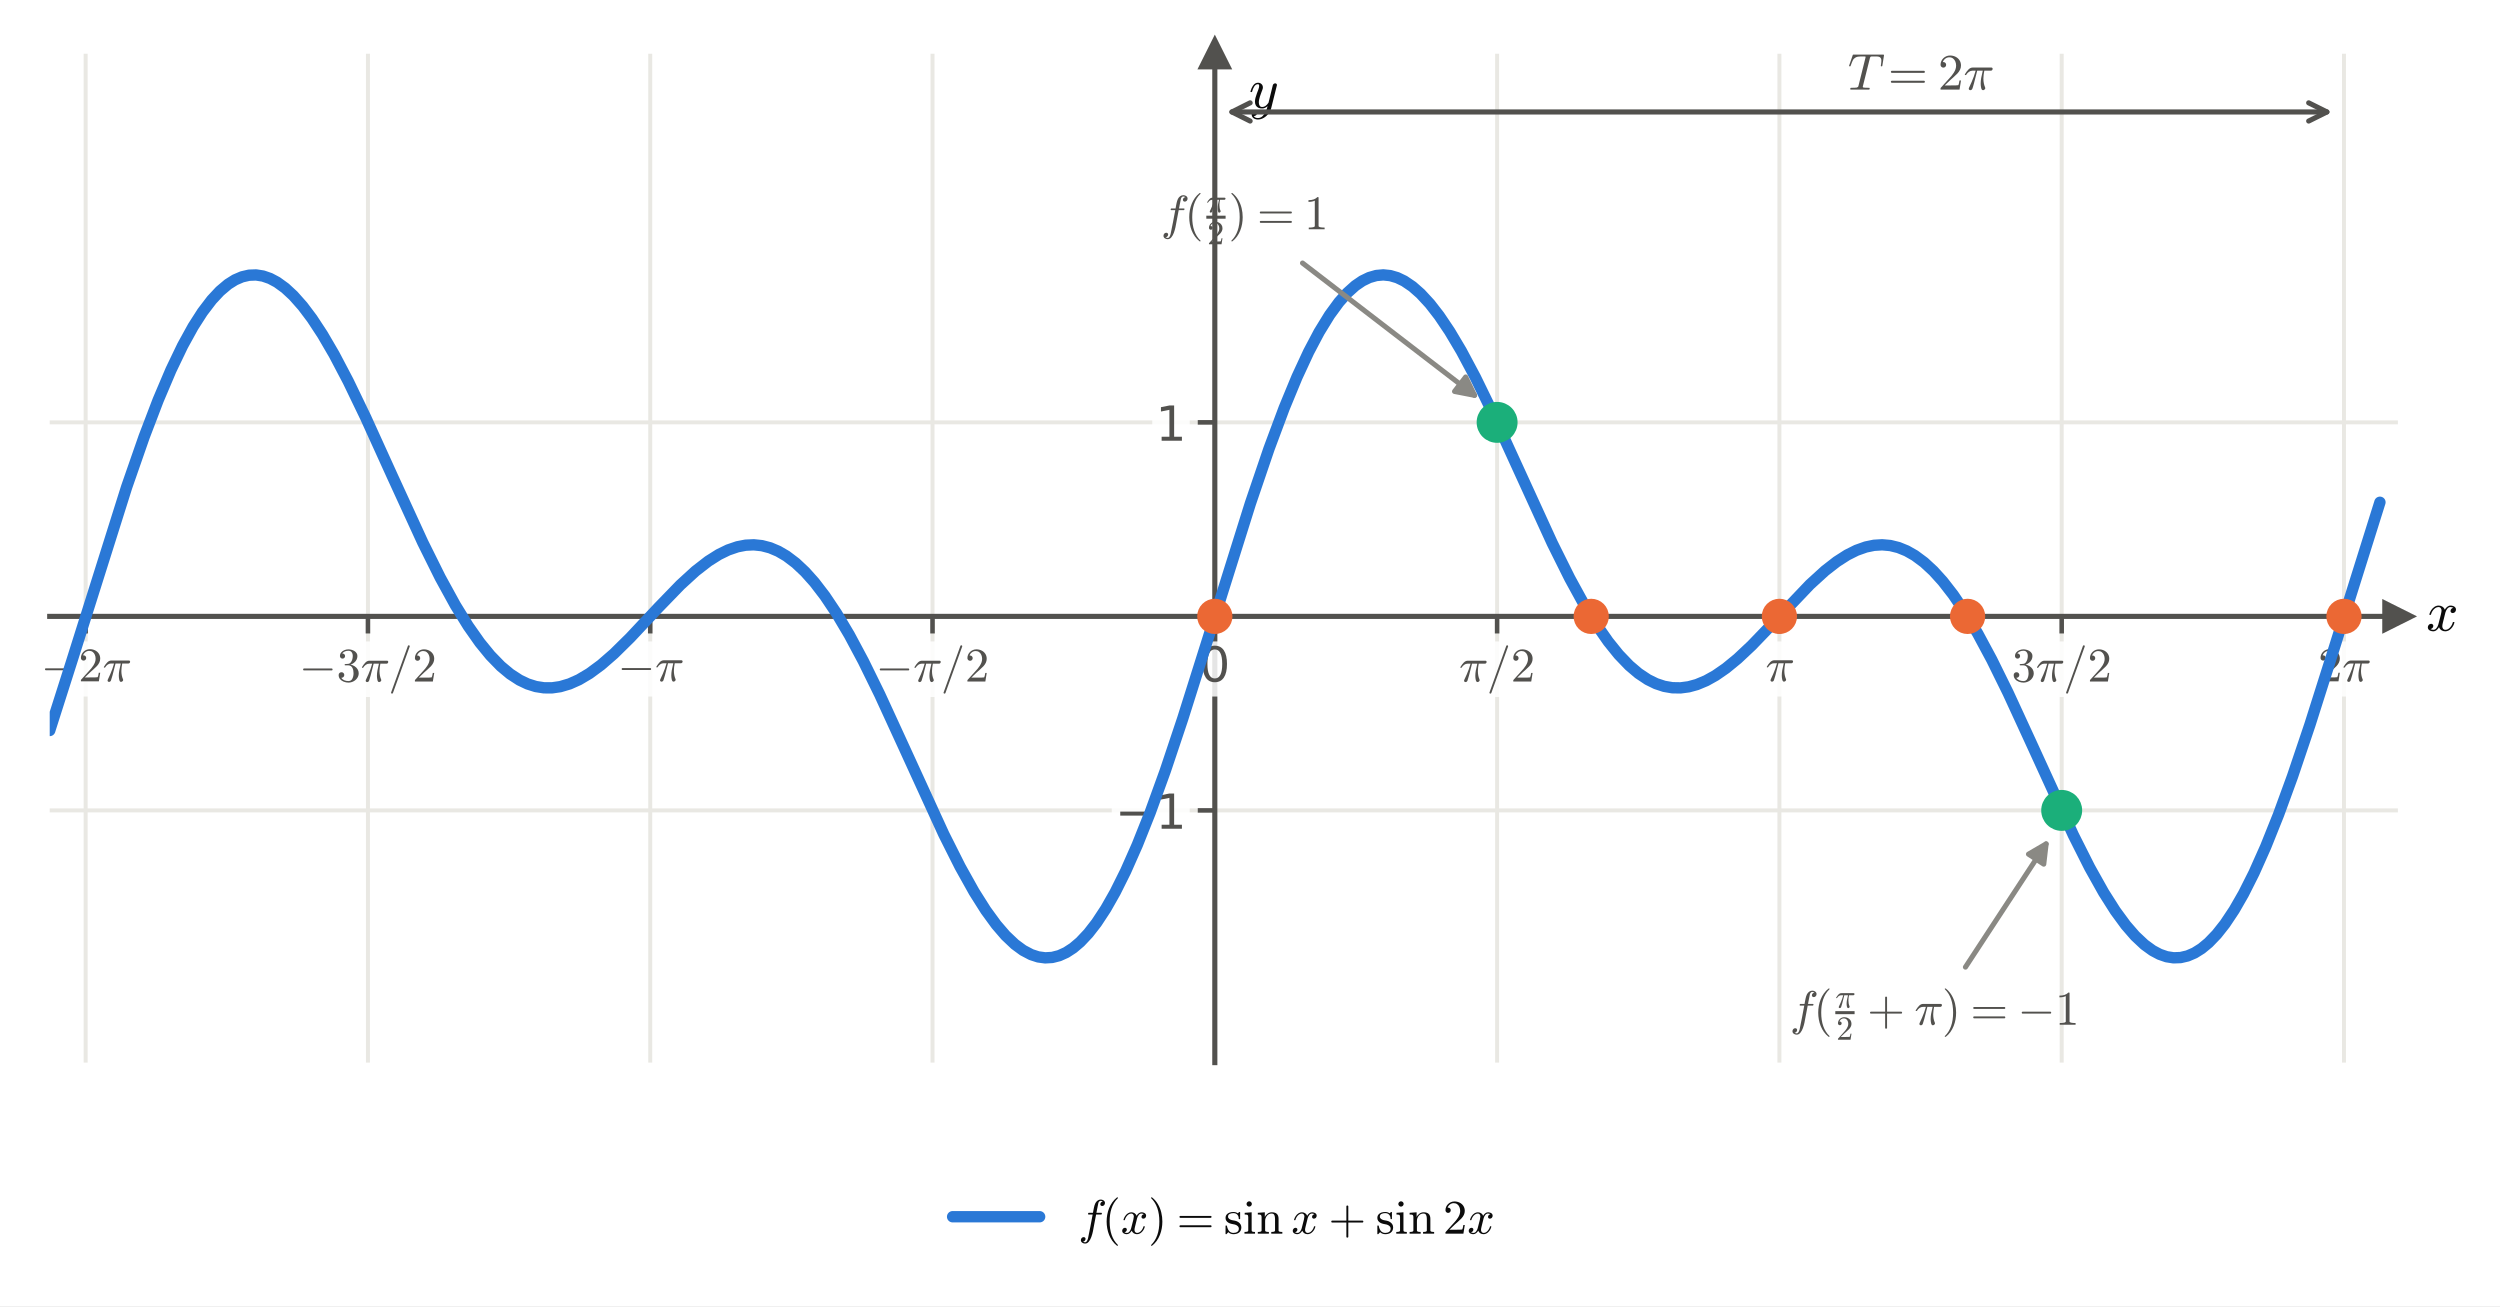
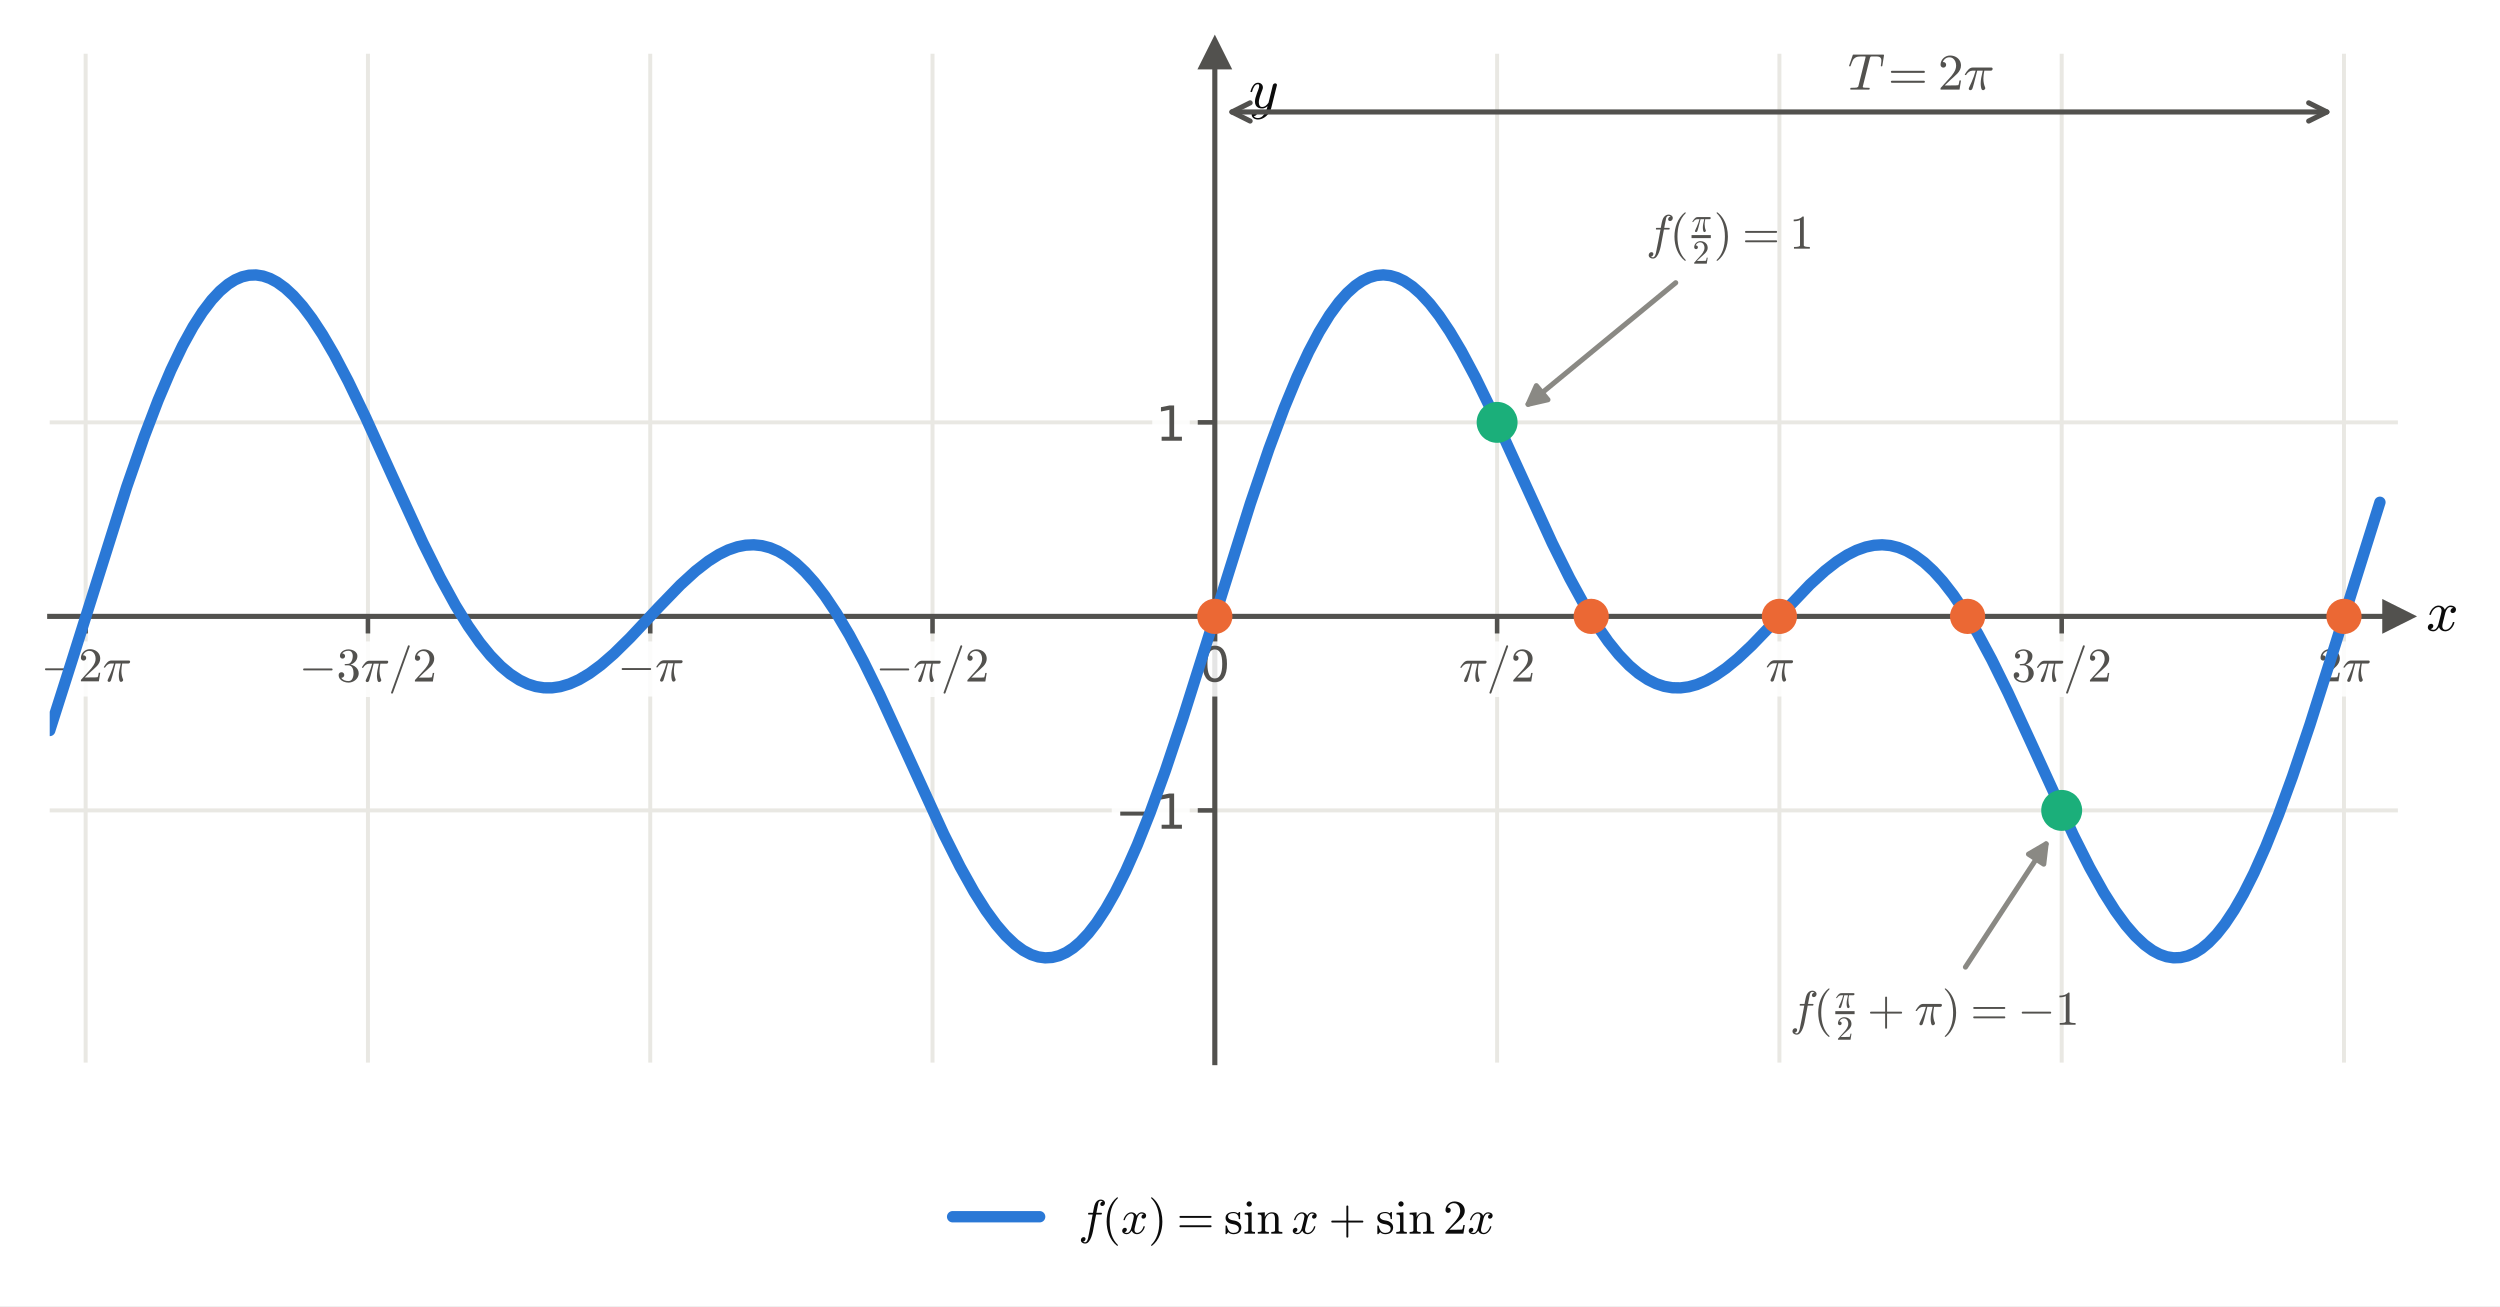
<svg xmlns="http://www.w3.org/2000/svg" xmlns:xlink="http://www.w3.org/1999/xlink" width="439.617pt" height="229.658pt" viewBox="0 0 439.617 229.658" version="1.1">
  <defs>
    <style type="text/css">*{stroke-linejoin: round; stroke-linecap: butt}</style>
  </defs>
  <g id="figure_1">
    <g id="patch_1">
      <path d="M 0 229.658  L 439.617 229.658  L 439.617 0  L 0 0  z " style="fill: #ffffff" />
    </g>
    <g id="axes_1">
      <g id="patch_2">
        <path d="M 8.742 186.858  L 421.662 186.858  L 421.662 9.45  L 8.742 9.45  z " style="fill: #ffffff" />
      </g>
      <g id="line2d_1">
        <path d="M 15.062 186.858  L 15.062 9.45  " clip-path="url(#p1f57c5d308)" style="fill: none; stroke: #e9e8e3; stroke-width: 0.7; stroke-linecap: round" />
      </g>
      <g id="line2d_2">
        <path d="M 64.702 186.858  L 64.702 9.45  " clip-path="url(#p1f57c5d308)" style="fill: none; stroke: #e9e8e3; stroke-width: 0.7; stroke-linecap: round" />
      </g>
      <g id="line2d_3">
        <path d="M 114.342 186.858  L 114.342 9.45  " clip-path="url(#p1f57c5d308)" style="fill: none; stroke: #e9e8e3; stroke-width: 0.7; stroke-linecap: round" />
      </g>
      <g id="line2d_4">
        <path d="M 163.982 186.858  L 163.982 9.45  " clip-path="url(#p1f57c5d308)" style="fill: none; stroke: #e9e8e3; stroke-width: 0.7; stroke-linecap: round" />
      </g>
      <g id="line2d_5">
        <path d="M 213.622 186.858  L 213.622 9.45  " clip-path="url(#p1f57c5d308)" style="fill: none; stroke: #e9e8e3; stroke-width: 0.7; stroke-linecap: round" />
      </g>
      <g id="line2d_6">
        <path d="M 263.262 186.858  L 263.262 9.45  " clip-path="url(#p1f57c5d308)" style="fill: none; stroke: #e9e8e3; stroke-width: 0.7; stroke-linecap: round" />
      </g>
      <g id="line2d_7">
        <path d="M 312.902 186.858  L 312.902 9.45  " clip-path="url(#p1f57c5d308)" style="fill: none; stroke: #e9e8e3; stroke-width: 0.7; stroke-linecap: round" />
      </g>
      <g id="line2d_8">
        <path d="M 362.542 186.858  L 362.542 9.45  " clip-path="url(#p1f57c5d308)" style="fill: none; stroke: #e9e8e3; stroke-width: 0.7; stroke-linecap: round" />
      </g>
      <g id="line2d_9">
        <path d="M 412.182 186.858  L 412.182 9.45  " clip-path="url(#p1f57c5d308)" style="fill: none; stroke: #e9e8e3; stroke-width: 0.7; stroke-linecap: round" />
      </g>
      <g id="line2d_10">
        <path d="M 8.742 142.506  L 421.662 142.506  " clip-path="url(#p1f57c5d308)" style="fill: none; stroke: #e9e8e3; stroke-width: 0.7; stroke-linecap: round" />
      </g>
      <g id="line2d_11">
        <path d="M 8.742 74.272  L 421.662 74.272  " clip-path="url(#p1f57c5d308)" style="fill: none; stroke: #e9e8e3; stroke-width: 0.7; stroke-linecap: round" />
      </g>
      <g id="patch_3">
        <path d="M 213.622 186.858  L 213.622 9.45  " style="fill: none; stroke: #52514e; stroke-width: 0.9; stroke-linejoin: miter; stroke-linecap: square" />
      </g>
      <g id="patch_4">
        <path d="M 8.742 108.389  L 421.662 108.389  " style="fill: none; stroke: #52514e; stroke-width: 0.9; stroke-linejoin: miter; stroke-linecap: square" />
      </g>
      <g id="matplotlib.axis_1">
        <g id="xtick_1">
          <g id="line2d_12">
            <defs>
              <path id="mea416f7c7a" d="M 0 0  L 0 3  " style="stroke: #52514e; stroke-width: 0.8" />
            </defs>
            <g>
              <use xlink:href="#mea416f7c7a" x="15.062" y="108.389" style="fill: #52514e; stroke: #52514e; stroke-width: 0.8" />
            </g>
          </g>
          <g id="text_1">
            <g id="patch_5">
              <path d="M 6.605 122.484  L 23.52 122.484  L 23.52 112.794  L 6.605 112.794  z " style="fill: #ffffff; opacity: 0.85" />
            </g>
            <g style="fill: #52514e" transform="translate(7.2 119.8471) scale(0.085 -0.085)">
              <defs>
                <path id="Cmsy10-11" d="M 653 1472  Q 600 1472 565 1512  Q 531 1553 531 1600  Q 531 1647 565 1687  Q 600 1728 653 1728  L 4325 1728  Q 4375 1728 4408 1687  Q 4441 1647 4441 1600  Q 4441 1553 4408 1512  Q 4375 1472 4325 1472  L 653 1472  z " transform="scale(0.015625)" />
                <path id="Cmr10-31" d="M 319 0  L 319 172  Q 319 188 331 206  L 1325 1306  Q 1550 1550 1690 1715  Q 1831 1881 1968 2097  Q 2106 2313 2186 2536  Q 2266 2759 2266 3009  Q 2266 3272 2169 3511  Q 2072 3750 1880 3894  Q 1688 4038 1416 4038  Q 1138 4038 916 3870  Q 694 3703 603 3438  Q 628 3444 672 3444  Q 816 3444 917 3347  Q 1019 3250 1019 3097  Q 1019 2950 917 2848  Q 816 2747 672 2747  Q 522 2747 420 2851  Q 319 2956 319 3097  Q 319 3338 409 3548  Q 500 3759 670 3923  Q 841 4088 1055 4175  Q 1269 4263 1509 4263  Q 1875 4263 2190 4108  Q 2506 3953 2690 3670  Q 2875 3388 2875 3009  Q 2875 2731 2753 2481  Q 2631 2231 2440 2026  Q 2250 1822 1953 1562  Q 1656 1303 1563 1216  L 838 519  L 1453 519  Q 1906 519 2211 526  Q 2516 534 2534 550  Q 2609 631 2688 1141  L 2875 1141  L 2694 0  L 319 0  z " transform="scale(0.015625)" />
                <path id="Cmmi10-24" d="M 647 109  Q 647 144 672 213  Q 850 584 1004 942  Q 1159 1300 1282 1639  Q 1406 1978 1509 2363  L 1100 2363  Q 866 2363 662 2216  Q 459 2069 325 1844  Q 313 1819 288 1819  L 213 1819  Q 153 1819 153 1881  Q 153 1894 166 1919  Q 375 2275 614 2517  Q 853 2759 1153 2759  L 3475 2759  Q 3541 2759 3587 2715  Q 3634 2672 3634 2597  Q 3634 2503 3567 2433  Q 3500 2363 3406 2363  L 2591 2363  Q 2488 1859 2478 1381  Q 2478 766 2694 269  Q 2713 231 2713 191  Q 2713 122 2672 62  Q 2631 3 2567 -34  Q 2503 -72 2431 -72  Q 2263 -72 2200 203  Q 2138 478 2138 738  Q 2138 1103 2200 1442  Q 2263 1781 2400 2363  L 1703 2363  Q 1197 313 1094 103  Q 1003 -72 844 -72  Q 766 -72 706 -20  Q 647 31 647 109  z " transform="scale(0.015625)" />
              </defs>
              <use xlink:href="#Cmsy10-11" transform="translate(0 0.390625)" />
              <use xlink:href="#Cmr10-31" transform="translate(77.68555 0.390625)" />
              <use xlink:href="#Cmmi10-24" transform="translate(127.6855 0.390625)" />
            </g>
          </g>
        </g>
        <g id="xtick_2">
          <g id="line2d_13">
            <g>
              <use xlink:href="#mea416f7c7a" x="64.702" y="108.389" style="fill: #52514e; stroke: #52514e; stroke-width: 0.8" />
            </g>
          </g>
          <g id="text_2">
            <g id="patch_6">
              <path d="M 51.995 122.567  L 77.41 122.567  L 77.41 112.794  L 51.995 112.794  z " style="fill: #ffffff; opacity: 0.85" />
            </g>
            <g style="fill: #52514e" transform="translate(52.58989 119.8471) scale(0.085 -0.085)">
              <defs>
                <path id="Cmr10-6e" d="M 609 494  Q 759 275 1012 169  Q 1266 63 1556 63  Q 1928 63 2084 380  Q 2241 697 2241 1100  Q 2241 1281 2208 1462  Q 2175 1644 2097 1800  Q 2019 1956 1883 2050  Q 1747 2144 1550 2144  L 1125 2144  Q 1069 2144 1069 2203  L 1069 2259  Q 1069 2309 1125 2309  L 1478 2338  Q 1703 2338 1851 2506  Q 2000 2675 2069 2917  Q 2138 3159 2138 3378  Q 2138 3684 1994 3881  Q 1850 4078 1556 4078  Q 1313 4078 1091 3986  Q 869 3894 738 3706  Q 750 3709 759 3711  Q 769 3713 781 3713  Q 925 3713 1022 3613  Q 1119 3513 1119 3372  Q 1119 3234 1022 3134  Q 925 3034 781 3034  Q 641 3034 541 3134  Q 441 3234 441 3372  Q 441 3647 606 3850  Q 772 4053 1033 4158  Q 1294 4263 1556 4263  Q 1750 4263 1965 4205  Q 2181 4147 2356 4039  Q 2531 3931 2642 3762  Q 2753 3594 2753 3378  Q 2753 3109 2633 2881  Q 2513 2653 2303 2487  Q 2094 2322 1844 2241  Q 2122 2188 2372 2031  Q 2622 1875 2773 1631  Q 2925 1388 2925 1106  Q 2925 753 2731 467  Q 2538 181 2222 20  Q 1906 -141 1556 -141  Q 1256 -141 954 -26  Q 653 88 461 316  Q 269 544 269 863  Q 269 1022 375 1128  Q 481 1234 641 1234  Q 744 1234 830 1186  Q 916 1138 964 1050  Q 1013 963 1013 863  Q 1013 706 903 600  Q 794 494 641 494  L 609 494  z " transform="scale(0.015625)" />
                <path id="Cmmi10-62" d="M 359 -1472  Q 359 -1453 366 -1447  L 2591 4722  Q 2603 4759 2634 4779  Q 2666 4800 2706 4800  Q 2763 4800 2798 4765  Q 2834 4731 2834 4672  L 2834 4647  L 609 -1522  Q 572 -1600 488 -1600  Q 434 -1600 396 -1562  Q 359 -1525 359 -1472  z " transform="scale(0.015625)" />
              </defs>
              <use xlink:href="#Cmsy10-11" />
              <use xlink:href="#Cmr10-6e" transform="translate(77.68555 0)" />
              <use xlink:href="#Cmmi10-24" transform="translate(127.6855 0)" />
              <use xlink:href="#Cmmi10-62" transform="translate(184.668 0)" />
              <use xlink:href="#Cmr10-31" transform="translate(234.668 0)" />
            </g>
          </g>
        </g>
        <g id="xtick_3">
          <g id="line2d_14">
            <g>
              <use xlink:href="#mea416f7c7a" x="114.342" y="108.389" style="fill: #52514e; stroke: #52514e; stroke-width: 0.8" />
            </g>
          </g>
          <g id="text_3">
            <g id="patch_7">
              <path d="M 108.01 122.484  L 120.675 122.484  L 120.675 112.794  L 108.01 112.794  z " style="fill: #ffffff; opacity: 0.85" />
            </g>
            <g style="fill: #52514e" transform="translate(108.6048 119.8471) scale(0.085 -0.085)">
              <use xlink:href="#Cmsy10-11" transform="translate(0 0.890625)" />
              <use xlink:href="#Cmmi10-24" transform="translate(77.68555 0.890625)" />
            </g>
          </g>
        </g>
        <g id="xtick_4">
          <g id="line2d_15">
            <g>
              <use xlink:href="#mea416f7c7a" x="163.982" y="108.389" style="fill: #52514e; stroke: #52514e; stroke-width: 0.8" />
            </g>
          </g>
          <g id="text_4">
            <g id="patch_8">
              <path d="M 153.4 122.567  L 174.565 122.567  L 174.565 112.794  L 153.4 112.794  z " style="fill: #ffffff; opacity: 0.85" />
            </g>
            <g style="fill: #52514e" transform="translate(153.9947 119.8471) scale(0.085 -0.085)">
              <use xlink:href="#Cmsy10-11" />
              <use xlink:href="#Cmmi10-24" transform="translate(77.68555 0)" />
              <use xlink:href="#Cmmi10-62" transform="translate(134.668 0)" />
              <use xlink:href="#Cmr10-31" transform="translate(184.668 0)" />
            </g>
          </g>
        </g>
        <g id="xtick_5">
          <g id="line2d_16">
            <g>
              <use xlink:href="#mea416f7c7a" x="213.622" y="108.389" style="fill: #52514e; stroke: #52514e; stroke-width: 0.8" />
            </g>
          </g>
          <g id="text_5">
            <g id="patch_9">
              <path d="M 210.323 122.484  L 216.921 122.484  L 216.921 112.794  L 210.323 112.794  z " style="fill: #ffffff; opacity: 0.85" />
            </g>
            <g style="fill: #52514e" transform="translate(210.918 119.8471) scale(0.085 -0.085)">
              <defs>
                <path id="DejaVuSans-13" d="M 2034 4250  Q 1547 4250 1301 3770  Q 1056 3291 1056 2328  Q 1056 1369 1301 889  Q 1547 409 2034 409  Q 2525 409 2770 889  Q 3016 1369 3016 2328  Q 3016 3291 2770 3770  Q 2525 4250 2034 4250  z M 2034 4750  Q 2819 4750 3233 4129  Q 3647 3509 3647 2328  Q 3647 1150 3233 529  Q 2819 -91 2034 -91  Q 1250 -91 836 529  Q 422 1150 422 2328  Q 422 3509 836 4129  Q 1250 4750 2034 4750  z " transform="scale(0.015625)" />
              </defs>
              <use xlink:href="#DejaVuSans-13" />
            </g>
          </g>
        </g>
        <g id="xtick_6">
          <g id="line2d_17">
            <g>
              <use xlink:href="#mea416f7c7a" x="263.262" y="108.389" style="fill: #52514e; stroke: #52514e; stroke-width: 0.8" />
            </g>
          </g>
          <g id="text_6">
            <g id="patch_10">
              <path d="M 255.994 122.567  L 270.529 122.567  L 270.529 112.794  L 255.994 112.794  z " style="fill: #ffffff; opacity: 0.85" />
            </g>
            <g style="fill: #52514e" transform="translate(256.5895 119.8471) scale(0.085 -0.085)">
              <use xlink:href="#Cmmi10-24" />
              <use xlink:href="#Cmmi10-62" transform="translate(56.98242 0)" />
              <use xlink:href="#Cmr10-31" transform="translate(106.9824 0)" />
            </g>
          </g>
        </g>
        <g id="xtick_7">
          <g id="line2d_18">
            <g>
              <use xlink:href="#mea416f7c7a" x="312.902" y="108.389" style="fill: #52514e; stroke: #52514e; stroke-width: 0.8" />
            </g>
          </g>
          <g id="text_7">
            <g id="patch_11">
              <path d="M 309.884 122.484  L 315.919 122.484  L 315.919 112.794  L 309.884 112.794  z " style="fill: #ffffff; opacity: 0.85" />
            </g>
            <g style="fill: #52514e" transform="translate(310.4793 119.8471) scale(0.085 -0.085)">
              <use xlink:href="#Cmmi10-24" transform="translate(0 0.890625)" />
            </g>
          </g>
        </g>
        <g id="xtick_8">
          <g id="line2d_19">
            <g>
              <use xlink:href="#mea416f7c7a" x="362.542" y="108.389" style="fill: #52514e; stroke: #52514e; stroke-width: 0.8" />
            </g>
          </g>
          <g id="text_8">
            <g id="patch_12">
              <path d="M 353.149 122.567  L 371.934 122.567  L 371.934 112.794  L 353.149 112.794  z " style="fill: #ffffff; opacity: 0.85" />
            </g>
            <g style="fill: #52514e" transform="translate(353.7442 119.8471) scale(0.085 -0.085)">
              <use xlink:href="#Cmr10-6e" />
              <use xlink:href="#Cmmi10-24" transform="translate(50 0)" />
              <use xlink:href="#Cmmi10-62" transform="translate(106.9824 0)" />
              <use xlink:href="#Cmr10-31" transform="translate(156.9824 0)" />
            </g>
          </g>
        </g>
        <g id="xtick_9">
          <g id="line2d_20">
            <g>
              <use xlink:href="#mea416f7c7a" x="412.182" y="108.389" style="fill: #52514e; stroke: #52514e; stroke-width: 0.8" />
            </g>
          </g>
          <g id="text_9">
            <g id="patch_13">
              <path d="M 407.039 122.484  L 417.324 122.484  L 417.324 112.794  L 407.039 112.794  z " style="fill: #ffffff; opacity: 0.85" />
            </g>
            <g style="fill: #52514e" transform="translate(407.6341 119.8471) scale(0.085 -0.085)">
              <use xlink:href="#Cmr10-31" transform="translate(0 0.390625)" />
              <use xlink:href="#Cmmi10-24" transform="translate(50 0.390625)" />
            </g>
          </g>
        </g>
      </g>
      <g id="matplotlib.axis_2">
        <g id="ytick_1">
          <g id="line2d_21">
            <defs>
              <path id="mfd0566a3cc" d="M 0 0  L -3 0  " style="stroke: #52514e; stroke-width: 0.8" />
            </defs>
            <g>
              <use xlink:href="#mfd0566a3cc" x="213.622" y="142.506" style="fill: #52514e; stroke: #52514e; stroke-width: 0.8" />
            </g>
          </g>
          <g id="text_10">
            <g id="patch_14">
              <path d="M 195.496 148.372  L 209.217 148.372  L 209.217 138.682  L 195.496 138.682  z " style="fill: #ffffff; opacity: 0.85" />
            </g>
            <g style="fill: #52514e" transform="translate(196.0912 145.735) scale(0.085 -0.085)">
              <defs>
                <path id="DejaVuSans-c9c" d="M 678 2272  L 4684 2272  L 4684 1741  L 678 1741  L 678 2272  z " transform="scale(0.015625)" />
                <path id="DejaVuSans-14" d="M 794 531  L 1825 531  L 1825 4091  L 703 3866  L 703 4441  L 1819 4666  L 2450 4666  L 2450 531  L 3481 531  L 3481 0  L 794 0  L 794 531  z " transform="scale(0.015625)" />
              </defs>
              <use xlink:href="#DejaVuSans-c9c" />
              <use xlink:href="#DejaVuSans-14" transform="translate(83.79688 0)" />
            </g>
          </g>
        </g>
        <g id="ytick_2">
          <g id="line2d_22">
            <g>
              <use xlink:href="#mfd0566a3cc" x="213.622" y="74.272" style="fill: #52514e; stroke: #52514e; stroke-width: 0.8" />
            </g>
          </g>
          <g id="text_11">
            <g id="patch_15">
              <path d="M 202.619 80.138  L 209.217 80.138  L 209.217 70.448  L 202.619 70.448  z " style="fill: #ffffff; opacity: 0.85" />
            </g>
            <g style="fill: #52514e" transform="translate(203.2139 77.50116) scale(0.085 -0.085)">
              <use xlink:href="#DejaVuSans-14" />
            </g>
          </g>
        </g>
      </g>
      <g id="line2d_23">
        <defs>
          <path id="m4fe79a03d0" d="M 2.25 0  L -2.25 -2.25  L -2.25 2.25  z " style="stroke: #52514e; stroke-linejoin: miter" />
        </defs>
        <g>
          <use xlink:href="#m4fe79a03d0" x="421.662" y="108.389" style="fill: #52514e; stroke: #52514e; stroke-linejoin: miter" />
        </g>
      </g>
      <g id="line2d_24">
        <defs>
          <path id="m0e7391c8de" d="M 0 -2.25  L -2.25 2.25  L 2.25 2.25  z " style="stroke: #52514e; stroke-linejoin: miter" />
        </defs>
        <g>
          <use xlink:href="#m0e7391c8de" x="213.622" y="9.45" style="fill: #52514e; stroke: #52514e; stroke-linejoin: miter" />
        </g>
      </g>
      <g id="line2d_25">
        <path d="M 8.742 128.453  L 12.637 116.222  L 22.271 85.644  L 25.346 76.813  L 27.806 70.374  L 30.06 65.064  L 32.11 60.792  L 33.955 57.442  L 35.595 54.881  L 37.235 52.729  L 38.67 51.192  L 40.104 49.982  L 41.334 49.209  L 42.564 48.68  L 43.794 48.394  L 45.024 48.349  L 46.254 48.542  L 47.484 48.968  L 48.714 49.621  L 50.149 50.661  L 51.583 51.988  L 53.223 53.836  L 54.863 56.014  L 56.708 58.824  L 58.758 62.339  L 61.218 67.016  L 64.292 73.39  L 69.007 83.768  L 74.337 95.382  L 77.411 101.57  L 80.076 106.43  L 82.331 110.088  L 84.381 113.002  L 86.226 115.261  L 88.07 117.155  L 89.71 118.523  L 91.35 119.589  L 92.785 120.272  L 94.22 120.724  L 95.655 120.949  L 97.09 120.953  L 98.524 120.745  L 100.164 120.258  L 101.804 119.525  L 103.649 118.43  L 105.699 116.919  L 107.954 114.96  L 110.823 112.133  L 115.743 106.88  L 119.638 102.858  L 122.302 100.423  L 124.557 98.675  L 126.402 97.511  L 128.042 96.709  L 129.682 96.149  L 131.117 95.871  L 132.552 95.803  L 133.986 95.954  L 135.421 96.33  L 136.856 96.936  L 138.291 97.774  L 139.931 99.016  L 141.571 100.559  L 143.211 102.394  L 145.055 104.797  L 147.105 107.859  L 149.36 111.664  L 151.82 116.267  L 154.69 122.114  L 158.789 131.035  L 165.964 146.706  L 168.833 152.416  L 171.293 156.826  L 173.343 160.07  L 175.188 162.601  L 176.828 164.506  L 178.468 166.06  L 179.902 167.114  L 181.337 167.869  L 182.567 168.269  L 183.797 168.436  L 185.027 168.364  L 186.257 168.051  L 187.487 167.495  L 188.717 166.695  L 189.947 165.652  L 191.381 164.13  L 192.816 162.285  L 194.456 159.791  L 196.096 156.901  L 197.941 153.2  L 199.991 148.568  L 202.246 142.903  L 204.91 135.547  L 207.985 126.357  L 212.29 112.701  L 219.874 88.534  L 223.154 78.899  L 225.819 71.75  L 228.073 66.295  L 230.123 61.876  L 231.968 58.384  L 233.813 55.381  L 235.453 53.143  L 236.888 51.528  L 238.322 50.24  L 239.552 49.399  L 240.782 48.803  L 242.012 48.449  L 243.242 48.338  L 244.472 48.465  L 245.702 48.826  L 246.932 49.417  L 248.367 50.387  L 249.801 51.647  L 251.441 53.423  L 253.081 55.535  L 254.926 58.277  L 256.976 61.727  L 259.436 66.341  L 262.305 72.224  L 266.61 81.639  L 272.964 95.525  L 276.039 101.702  L 278.499 106.194  L 280.754 109.879  L 282.804 112.821  L 284.648 115.106  L 286.493 117.028  L 288.133 118.421  L 289.773 119.511  L 291.208 120.217  L 292.643 120.691  L 294.078 120.937  L 295.513 120.962  L 296.947 120.773  L 298.382 120.381  L 300.022 119.697  L 301.662 118.782  L 303.507 117.506  L 305.557 115.825  L 308.016 113.517  L 311.501 109.898  L 318.266 102.792  L 320.93 100.365  L 322.98 98.771  L 324.825 97.588  L 326.465 96.767  L 328.105 96.186  L 329.54 95.889  L 330.974 95.801  L 332.409 95.93  L 333.844 96.285  L 335.279 96.868  L 336.714 97.684  L 338.354 98.901  L 339.994 100.419  L 341.634 102.231  L 343.478 104.607  L 345.528 107.643  L 347.783 111.421  L 350.243 116.001  L 353.113 121.826  L 357.007 130.277  L 364.592 146.848  L 367.461 152.545  L 369.921 156.941  L 371.971 160.171  L 373.816 162.687  L 375.456 164.578  L 377.096 166.117  L 378.53 167.157  L 379.76 167.81  L 380.99 168.236  L 382.22 168.429  L 383.45 168.384  L 384.68 168.098  L 385.91 167.569  L 387.14 166.796  L 388.37 165.779  L 389.804 164.288  L 391.239 162.474  L 392.879 160.014  L 394.519 157.156  L 396.364 153.49  L 398.414 148.893  L 400.669 143.262  L 403.128 136.525  L 406.203 127.408  L 410.303 114.464  L 418.502 88.325  L 418.502 88.325  " clip-path="url(#p1f57c5d308)" style="fill: none; stroke: #2a78d6; stroke-width: 2; stroke-linecap: round" />
      </g>
      <g id="text_12">
        <g style="fill: #0b0b0b" transform="translate(426.6172 110.9867) scale(0.1 -0.1)">
          <defs>
            <path id="Cmmi10-3f" d="M 500 184  Q 613 97 819 97  Q 1019 97 1172 289  Q 1325 481 1381 709  L 1672 1844  Q 1741 2153 1741 2266  Q 1741 2425 1652 2544  Q 1563 2663 1403 2663  Q 1200 2663 1022 2536  Q 844 2409 722 2214  Q 600 2019 550 1819  Q 538 1778 500 1778  L 422 1778  Q 372 1778 372 1838  L 372 1856  Q 434 2094 584 2320  Q 734 2547 951 2687  Q 1169 2828 1416 2828  Q 1650 2828 1839 2703  Q 2028 2578 2106 2363  Q 2216 2559 2386 2693  Q 2556 2828 2759 2828  Q 2897 2828 3040 2779  Q 3184 2731 3275 2631  Q 3366 2531 3366 2381  Q 3366 2219 3261 2101  Q 3156 1984 2994 1984  Q 2891 1984 2822 2050  Q 2753 2116 2753 2216  Q 2753 2350 2845 2451  Q 2938 2553 3066 2572  Q 2950 2663 2747 2663  Q 2541 2663 2389 2472  Q 2238 2281 2175 2047  L 1894 916  Q 1825 659 1825 494  Q 1825 331 1917 214  Q 2009 97 2163 97  Q 2463 97 2698 361  Q 2934 625 3009 941  Q 3022 978 3059 978  L 3138 978  Q 3163 978 3178 961  Q 3194 944 3194 922  Q 3194 916 3188 903  Q 3097 522 2806 225  Q 2516 -72 2150 -72  Q 1916 -72 1727 54  Q 1538 181 1459 397  Q 1359 209 1182 68  Q 1006 -72 806 -72  Q 669 -72 523 -23  Q 378 25 287 125  Q 197 225 197 378  Q 197 528 301 651  Q 406 775 563 775  Q 669 775 741 711  Q 813 647 813 544  Q 813 409 723 309  Q 634 209 500 184  z " transform="scale(0.015625)" />
          </defs>
          <use xlink:href="#Cmmi10-3f" transform="translate(0 0.8125)" />
        </g>
      </g>
      <g id="text_13">
        <g style="fill: #0b0b0b" transform="translate(219.6221 19.04766) scale(0.1 -0.1)">
          <defs>
            <path id="Cmmi10-72" d="M 538 -916  Q 672 -1147 1006 -1147  Q 1309 -1147 1531 -934  Q 1753 -722 1889 -420  Q 2025 -119 2100 197  Q 1816 -72 1484 -72  Q 1231 -72 1053 15  Q 875 103 776 276  Q 678 450 678 697  Q 678 906 734 1126  Q 791 1347 892 1617  Q 994 1888 1069 2088  Q 1153 2322 1153 2472  Q 1153 2663 1013 2663  Q 759 2663 595 2402  Q 431 2141 353 1819  Q 341 1778 300 1778  L 225 1778  Q 172 1778 172 1838  L 172 1856  Q 275 2238 487 2533  Q 700 2828 1025 2828  Q 1253 2828 1411 2678  Q 1569 2528 1569 2297  Q 1569 2178 1516 2047  Q 1488 1969 1388 1706  Q 1288 1444 1234 1272  Q 1181 1100 1147 934  Q 1113 769 1113 603  Q 1113 391 1203 244  Q 1294 97 1491 97  Q 1888 97 2203 581  L 2688 2553  Q 2709 2638 2787 2698  Q 2866 2759 2956 2759  Q 3034 2759 3092 2709  Q 3150 2659 3150 2578  Q 3150 2541 3144 2528  L 2509 -19  Q 2425 -347 2200 -647  Q 1975 -947 1658 -1130  Q 1341 -1313 997 -1313  Q 831 -1313 668 -1248  Q 506 -1184 406 -1056  Q 306 -928 306 -756  Q 306 -581 409 -453  Q 513 -325 684 -325  Q 788 -325 858 -389  Q 928 -453 928 -556  Q 928 -703 818 -812  Q 709 -922 563 -922  Q 556 -919 550 -917  Q 544 -916 538 -916  z " transform="scale(0.015625)" />
          </defs>
          <use xlink:href="#Cmmi10-72" transform="translate(0 0.8125)" />
        </g>
      </g>
      <g id="patch_16">
-         <path d="M 229.045 46.258  Q 244.567 58.193 259.292 69.514  " style="fill: none; stroke: #8a8984; stroke-width: 0.9; stroke-linecap: round" />
-         <path d="M 257.73 66.295  L 259.292 69.514  L 255.78 68.832  z " style="fill: #8a8984; stroke: #8a8984; stroke-width: 0.9; stroke-linecap: round" />
+         <path d="M 294.666 49.721  Q 281.3 60.724 268.71 71.088  " style="fill: none; stroke: #8a8984; stroke-width: 0.9; stroke-linecap: round" />
+         <path d="M 272.197 70.29  L 268.71 71.088  L 270.163 67.819  z " style="fill: #8a8984; stroke: #8a8984; stroke-width: 0.9; stroke-linecap: round" />
      </g>
      <g id="text_14">
-         <g style="fill: #52514e" transform="translate(204.1415 40.31839) scale(0.085 -0.085)">
+         <g style="fill: #52514e" transform="translate(289.4662 43.73008) scale(0.085 -0.085)">
          <defs>
            <path id="Cmmi10-57" d="M 622 -1056  Q 741 -1147 909 -1147  Q 1138 -1147 1281 -641  Q 1341 -397 1606 966  L 1900 2534  L 1350 2534  Q 1288 2534 1288 2619  Q 1313 2759 1369 2759  L 1941 2759  L 2016 3175  Q 2053 3369 2084 3508  Q 2116 3647 2152 3765  Q 2188 3884 2259 4031  Q 2369 4241 2555 4377  Q 2741 4513 2956 4513  Q 3097 4513 3230 4461  Q 3363 4409 3447 4306  Q 3531 4203 3531 4063  Q 3531 3900 3423 3779  Q 3316 3659 3163 3659  Q 3059 3659 2986 3723  Q 2913 3788 2913 3891  Q 2913 4031 3008 4136  Q 3103 4241 3244 4256  Q 3125 4347 2950 4347  Q 2853 4347 2767 4256  Q 2681 4166 2656 4063  Q 2616 3900 2478 3181  L 2400 2759  L 3059 2759  Q 3122 2759 3122 2675  Q 3119 2659 3109 2620  Q 3100 2581 3083 2557  Q 3066 2534 3041 2534  L 2356 2534  L 2059 972  Q 2003 631 1929 279  Q 1856 -72 1723 -442  Q 1591 -813 1384 -1063  Q 1178 -1313 897 -1313  Q 681 -1313 511 -1189  Q 341 -1066 341 -863  Q 341 -700 445 -579  Q 550 -459 709 -459  Q 816 -459 887 -523  Q 959 -588 959 -691  Q 959 -828 857 -942  Q 756 -1056 622 -1056  z " transform="scale(0.015625)" />
            <path id="Cmr10-77" d="M 1984 -1588  Q 1628 -1306 1370 -942  Q 1113 -578 948 -165  Q 784 247 703 697  Q 622 1147 622 1600  Q 622 2059 703 2509  Q 784 2959 951 3375  Q 1119 3791 1378 4153  Q 1638 4516 1984 4788  Q 1984 4800 2016 4800  L 2075 4800  Q 2094 4800 2109 4783  Q 2125 4766 2125 4744  Q 2125 4716 2113 4703  Q 1800 4397 1592 4047  Q 1384 3697 1257 3301  Q 1131 2906 1075 2482  Q 1019 2059 1019 1600  Q 1019 -434 2106 -1491  Q 2125 -1509 2125 -1544  Q 2125 -1559 2108 -1579  Q 2091 -1600 2075 -1600  L 2016 -1600  Q 1984 -1600 1984 -1588  z " transform="scale(0.015625)" />
            <path id="Cmr10-44" d="M 416 -1600  Q 359 -1600 359 -1544  Q 359 -1516 372 -1503  Q 1466 -434 1466 1600  Q 1466 3634 384 4691  Q 359 4706 359 4744  Q 359 4766 376 4783  Q 394 4800 416 4800  L 475 4800  Q 494 4800 506 4788  Q 966 4425 1272 3906  Q 1578 3388 1720 2800  Q 1863 2213 1863 1600  Q 1863 1147 1786 708  Q 1709 269 1542 -157  Q 1375 -584 1119 -945  Q 863 -1306 506 -1588  Q 494 -1600 475 -1600  L 416 -1600  z " transform="scale(0.015625)" />
            <path id="Cmr10-29" d="M 481 850  Q 428 850 393 890  Q 359 931 359 978  Q 359 1031 393 1068  Q 428 1106 481 1106  L 4500 1106  Q 4547 1106 4581 1068  Q 4616 1031 4616 978  Q 4616 931 4581 890  Q 4547 850 4500 850  L 481 850  z M 481 2094  Q 428 2094 393 2131  Q 359 2169 359 2222  Q 359 2269 393 2309  Q 428 2350 481 2350  L 4500 2350  Q 4547 2350 4581 2309  Q 4616 2269 4616 2222  Q 4616 2169 4581 2131  Q 4547 2094 4500 2094  L 481 2094  z " transform="scale(0.015625)" />
            <path id="Cmr10-64" d="M 594 0  L 594 225  Q 1394 225 1394 428  L 1394 3788  Q 1063 3628 556 3628  L 556 3853  Q 1341 3853 1741 4263  L 1831 4263  Q 1853 4263 1873 4245  Q 1894 4228 1894 4206  L 1894 428  Q 1894 225 2694 225  L 2694 0  L 594 0  z " transform="scale(0.015625)" />
          </defs>
          <use xlink:href="#Cmmi10-57" />
          <use xlink:href="#Cmr10-77" transform="translate(48.87695 0)" />
          <use xlink:href="#Cmmi10-24" transform="translate(93.94531 35.1625) scale(0.7)" />
          <use xlink:href="#Cmr10-31" transform="translate(95.94531 -31.00156) scale(0.7)" />
          <use xlink:href="#Cmr10-44" transform="translate(140.083 0)" />
          <use xlink:href="#Cmr10-29" transform="translate(198.9014 0)" />
          <use xlink:href="#Cmr10-64" transform="translate(296.587 0)" />
          <path d="M 93.945 21.875  L 93.945 28.125  L 133.833 28.125  L 133.833 21.875  L 93.945 21.875  z " />
        </g>
      </g>
      <g id="patch_17">
        <path d="M 345.619 170.06  Q 352.985 158.81 359.799 148.401  " style="fill: none; stroke: #8a8984; stroke-width: 0.9; stroke-linecap: round" />
        <path d="M 356.707 150.202  L 359.799 148.401  L 359.385 151.955  z " style="fill: #8a8984; stroke: #8a8984; stroke-width: 0.9; stroke-linecap: round" />
      </g>
      <g id="text_15">
        <g style="fill: #52514e" transform="translate(314.7476 180.1978) scale(0.085 -0.085)">
          <defs>
            <path id="Cmr10-4c" d="M 481 1472  Q 428 1472 393 1512  Q 359 1553 359 1600  Q 359 1647 393 1687  Q 428 1728 481 1728  L 2363 1728  L 2363 3616  Q 2363 3666 2400 3698  Q 2438 3731 2491 3731  Q 2538 3731 2578 3698  Q 2619 3666 2619 3616  L 2619 1728  L 4500 1728  Q 4547 1728 4581 1687  Q 4616 1647 4616 1600  Q 4616 1553 4581 1512  Q 4547 1472 4500 1472  L 2619 1472  L 2619 -416  Q 2619 -466 2578 -498  Q 2538 -531 2491 -531  Q 2438 -531 2400 -498  Q 2363 -466 2363 -416  L 2363 1472  L 481 1472  z " transform="scale(0.015625)" />
          </defs>
          <use xlink:href="#Cmmi10-57" />
          <use xlink:href="#Cmr10-77" transform="translate(48.87695 0)" />
          <use xlink:href="#Cmmi10-24" transform="translate(93.94531 35.1625) scale(0.7)" />
          <use xlink:href="#Cmr10-31" transform="translate(95.94531 -31.00156) scale(0.7)" />
          <use xlink:href="#Cmr10-4c" transform="translate(160.0831 0)" />
          <use xlink:href="#Cmmi10-24" transform="translate(257.7687 0)" />
          <use xlink:href="#Cmr10-44" transform="translate(314.7511 0)" />
          <use xlink:href="#Cmr10-29" transform="translate(373.5695 0)" />
          <use xlink:href="#Cmsy10-11" transform="translate(471.2551 0)" />
          <use xlink:href="#Cmr10-64" transform="translate(548.9407 0)" />
          <path d="M 93.945 21.875  L 93.945 28.125  L 133.833 28.125  L 133.833 21.875  L 93.945 21.875  z " />
        </g>
      </g>
      <g id="patch_18">
        <path d="M 216.631 19.685  Q 312.903 19.685 409.175 19.685  " style="fill: none; stroke: #52514e; stroke-width: 0.9; stroke-linecap: round" />
        <path d="M 219.831 21.285  L 216.631 19.685  L 219.831 18.085  " style="fill: none; stroke: #52514e; stroke-width: 0.9; stroke-linecap: round" />
        <path d="M 405.975 18.085  L 409.175 19.685  L 405.975 21.285  " style="fill: none; stroke: #52514e; stroke-width: 0.9; stroke-linecap: round" />
      </g>
      <g id="text_16">
        <g style="fill: #52514e" transform="translate(324.9418 15.81712) scale(0.09 -0.09)">
          <defs>
            <path id="Cmmi10-78" d="M 294 84  Q 297 100 308 140  Q 319 181 336 203  Q 353 225 384 225  Q 934 225 1113 256  Q 1284 300 1319 441  L 2194 3956  Q 2222 4034 2222 4097  Q 2222 4147 1997 4147  L 1625 4147  Q 1197 4147 964 4015  Q 731 3884 622 3668  Q 513 3453 341 2963  Q 319 2906 275 2906  L 219 2906  Q 153 2906 153 2988  L 609 4313  Q 622 4372 672 4372  L 4453 4372  Q 4519 4372 4519 4288  L 4306 2963  Q 4306 2944 4284 2925  Q 4263 2906 4244 2906  L 4184 2906  Q 4122 2906 4122 2988  Q 4191 3441 4191 3628  Q 4191 3853 4097 3968  Q 4003 4084 3853 4115  Q 3703 4147 3463 4147  L 3084 4147  Q 2913 4147 2853 4115  Q 2794 4084 2753 3928  L 1875 416  Q 1872 403 1870 390  Q 1869 378 1863 359  Q 1863 278 1959 256  Q 2125 225 2669 225  Q 2731 225 2731 141  Q 2709 50 2696 25  Q 2684 0 2625 0  L 359 0  Q 294 0 294 84  z " transform="scale(0.015625)" />
          </defs>
          <use xlink:href="#Cmmi10-78" transform="translate(0 0.6875)" />
          <use xlink:href="#Cmr10-29" transform="translate(78.39849 0.6875)" />
          <use xlink:href="#Cmr10-31" transform="translate(176.0841 0.6875)" />
          <use xlink:href="#Cmmi10-24" transform="translate(226.0841 0.6875)" />
        </g>
      </g>
      <g id="legend_1">
        <g id="line2d_26">
          <path d="M 167.517 213.958  L 175.167 213.958  L 182.817 213.958  " style="fill: none; stroke: #2a78d6; stroke-width: 2; stroke-linecap: round" />
        </g>
        <g id="text_17">
          <g style="fill: #0b0b0b" transform="translate(189.6172 216.9334) scale(0.085 -0.085)">
            <defs>
              <path id="Cmr10-52" d="M 213 -19  L 213 1025  Q 213 1075 269 1075  L 347 1075  Q 384 1075 397 1025  Q 575 97 1259 97  Q 1563 97 1767 234  Q 1972 372 1972 659  Q 1972 866 1812 1011  Q 1653 1156 1434 1209  L 1006 1294  Q 791 1341 614 1437  Q 438 1534 325 1695  Q 213 1856 213 2069  Q 213 2350 361 2529  Q 509 2709 746 2789  Q 984 2869 1259 2869  Q 1588 2869 1831 2694  L 2016 2853  Q 2016 2869 2047 2869  L 2094 2869  Q 2113 2869 2128 2851  Q 2144 2834 2144 2816  L 2144 1978  Q 2144 1919 2094 1919  L 2016 1919  Q 1959 1919 1959 1978  Q 1959 2313 1773 2516  Q 1588 2719 1253 2719  Q 966 2719 755 2612  Q 544 2506 544 2247  Q 544 2069 695 1955  Q 847 1841 1050 1791  L 1484 1709  Q 1703 1659 1892 1540  Q 2081 1422 2192 1240  Q 2303 1059 2303 831  Q 2303 600 2223 429  Q 2144 259 2001 146  Q 1859 34 1665 -19  Q 1472 -72 1259 -72  Q 859 -72 575 197  L 341 -56  Q 341 -72 306 -72  L 269 -72  Q 213 -72 213 -19  z " transform="scale(0.015625)" />
              <path id="Cmr10-24" d="M 197 0  L 197 225  Q 416 225 556 259  Q 697 294 697 428  L 697 2175  Q 697 2422 601 2478  Q 506 2534 225 2534  L 225 2759  L 1147 2828  L 1147 428  Q 1147 294 1269 259  Q 1391 225 1594 225  L 1594 0  L 197 0  z M 469 3928  Q 469 4069 575 4175  Q 681 4281 819 4281  Q 909 4281 993 4234  Q 1078 4188 1125 4103  Q 1172 4019 1172 3928  Q 1172 3791 1065 3684  Q 959 3578 819 3578  Q 681 3578 575 3684  Q 469 3791 469 3928  z " transform="scale(0.015625)" />
              <path id="Cmr10-74" d="M 191 0  L 191 225  Q 409 225 550 259  Q 691 294 691 428  L 691 2175  Q 691 2347 639 2423  Q 588 2500 491 2517  Q 394 2534 191 2534  L 191 2759  L 1119 2828  L 1119 2203  Q 1247 2478 1498 2653  Q 1750 2828 2047 2828  Q 2491 2828 2714 2615  Q 2938 2403 2938 1966  L 2938 428  Q 2938 294 3078 259  Q 3219 225 3438 225  L 3438 0  L 1972 0  L 1972 225  Q 2191 225 2331 259  Q 2472 294 2472 428  L 2472 1947  Q 2472 2259 2381 2461  Q 2291 2663 2009 2663  Q 1638 2663 1398 2366  Q 1159 2069 1159 1691  L 1159 428  Q 1159 294 1300 259  Q 1441 225 1656 225  L 1656 0  L 191 0  z " transform="scale(0.015625)" />
            </defs>
            <use xlink:href="#Cmmi10-57" />
            <use xlink:href="#Cmr10-77" transform="translate(48.87695 0)" />
            <use xlink:href="#Cmmi10-3f" transform="translate(87.69531 0)" />
            <use xlink:href="#Cmr10-44" transform="translate(144.7754 0)" />
            <use xlink:href="#Cmr10-29" transform="translate(203.5938 0)" />
            <use xlink:href="#Cmr10-52" transform="translate(301.2794 0)" />
            <use xlink:href="#Cmr10-24" transform="translate(340.6837 0)" />
            <use xlink:href="#Cmr10-74" transform="translate(368.3693 0)" />
            <use xlink:href="#Cmmi10-3f" transform="translate(440.5539 0)" />
            <use xlink:href="#Cmr10-4c" transform="translate(517.634 0)" />
            <use xlink:href="#Cmr10-52" transform="translate(615.3196 0)" />
            <use xlink:href="#Cmr10-24" transform="translate(654.7239 0)" />
            <use xlink:href="#Cmr10-74" transform="translate(682.4095 0)" />
            <use xlink:href="#Cmr10-31" transform="translate(754.5941 0)" />
            <use xlink:href="#Cmmi10-3f" transform="translate(804.5941 0)" />
          </g>
        </g>
      </g>
      <g id="line2d_27">
        <defs>
          <path id="m216c38cf9c" d="M 0 2.25  C 0.597 2.25 1.169 2.013 1.591 1.591  C 2.013 1.169 2.25 0.597 2.25 0  C 2.25 -0.597 2.013 -1.169 1.591 -1.591  C 1.169 -2.013 0.597 -2.25 0 -2.25  C -0.597 -2.25 -1.169 -2.013 -1.591 -1.591  C -2.013 -1.169 -2.25 -0.597 -2.25 0  C -2.25 0.597 -2.013 1.169 -1.591 1.591  C -1.169 2.013 -0.597 2.25 0 2.25  z " style="stroke: #eb6834; stroke-width: 1.7" />
        </defs>
        <g>
          <use xlink:href="#m216c38cf9c" x="213.622" y="108.389" style="fill: #eb6834; stroke: #eb6834; stroke-width: 1.7" />
        </g>
      </g>
      <g id="line2d_28">
        <g>
          <use xlink:href="#m216c38cf9c" x="279.809" y="108.389" style="fill: #eb6834; stroke: #eb6834; stroke-width: 1.7" />
        </g>
      </g>
      <g id="line2d_29">
        <g>
          <use xlink:href="#m216c38cf9c" x="312.902" y="108.389" style="fill: #eb6834; stroke: #eb6834; stroke-width: 1.7" />
        </g>
      </g>
      <g id="line2d_30">
        <g>
          <use xlink:href="#m216c38cf9c" x="345.995" y="108.389" style="fill: #eb6834; stroke: #eb6834; stroke-width: 1.7" />
        </g>
      </g>
      <g id="line2d_31">
        <g>
          <use xlink:href="#m216c38cf9c" x="412.182" y="108.389" style="fill: #eb6834; stroke: #eb6834; stroke-width: 1.7" />
        </g>
      </g>
      <g id="line2d_32">
        <defs>
          <path id="m8472dc7d02" d="M 0 2.75  C 0.729 2.75 1.429 2.46 1.945 1.945  C 2.46 1.429 2.75 0.729 2.75 0  C 2.75 -0.729 2.46 -1.429 1.945 -1.945  C 1.429 -2.46 0.729 -2.75 0 -2.75  C -0.729 -2.75 -1.429 -2.46 -1.945 -1.945  C -2.46 -1.429 -2.75 -0.729 -2.75 0  C -2.75 0.729 -2.46 1.429 -1.945 1.945  C -1.429 2.46 -0.729 2.75 0 2.75  z " style="stroke: #1baf7a; stroke-width: 1.7" />
        </defs>
        <g>
          <use xlink:href="#m8472dc7d02" x="263.262" y="74.272" style="fill: #1baf7a; stroke: #1baf7a; stroke-width: 1.7" />
        </g>
      </g>
      <g id="line2d_33">
        <g>
          <use xlink:href="#m8472dc7d02" x="362.542" y="142.506" style="fill: #1baf7a; stroke: #1baf7a; stroke-width: 1.7" />
        </g>
      </g>
    </g>
  </g>
  <defs>
    <clipPath id="p1f57c5d308">
      <rect x="8.742" y="9.45" width="412.92" height="177.408" />
    </clipPath>
  </defs>
</svg>
